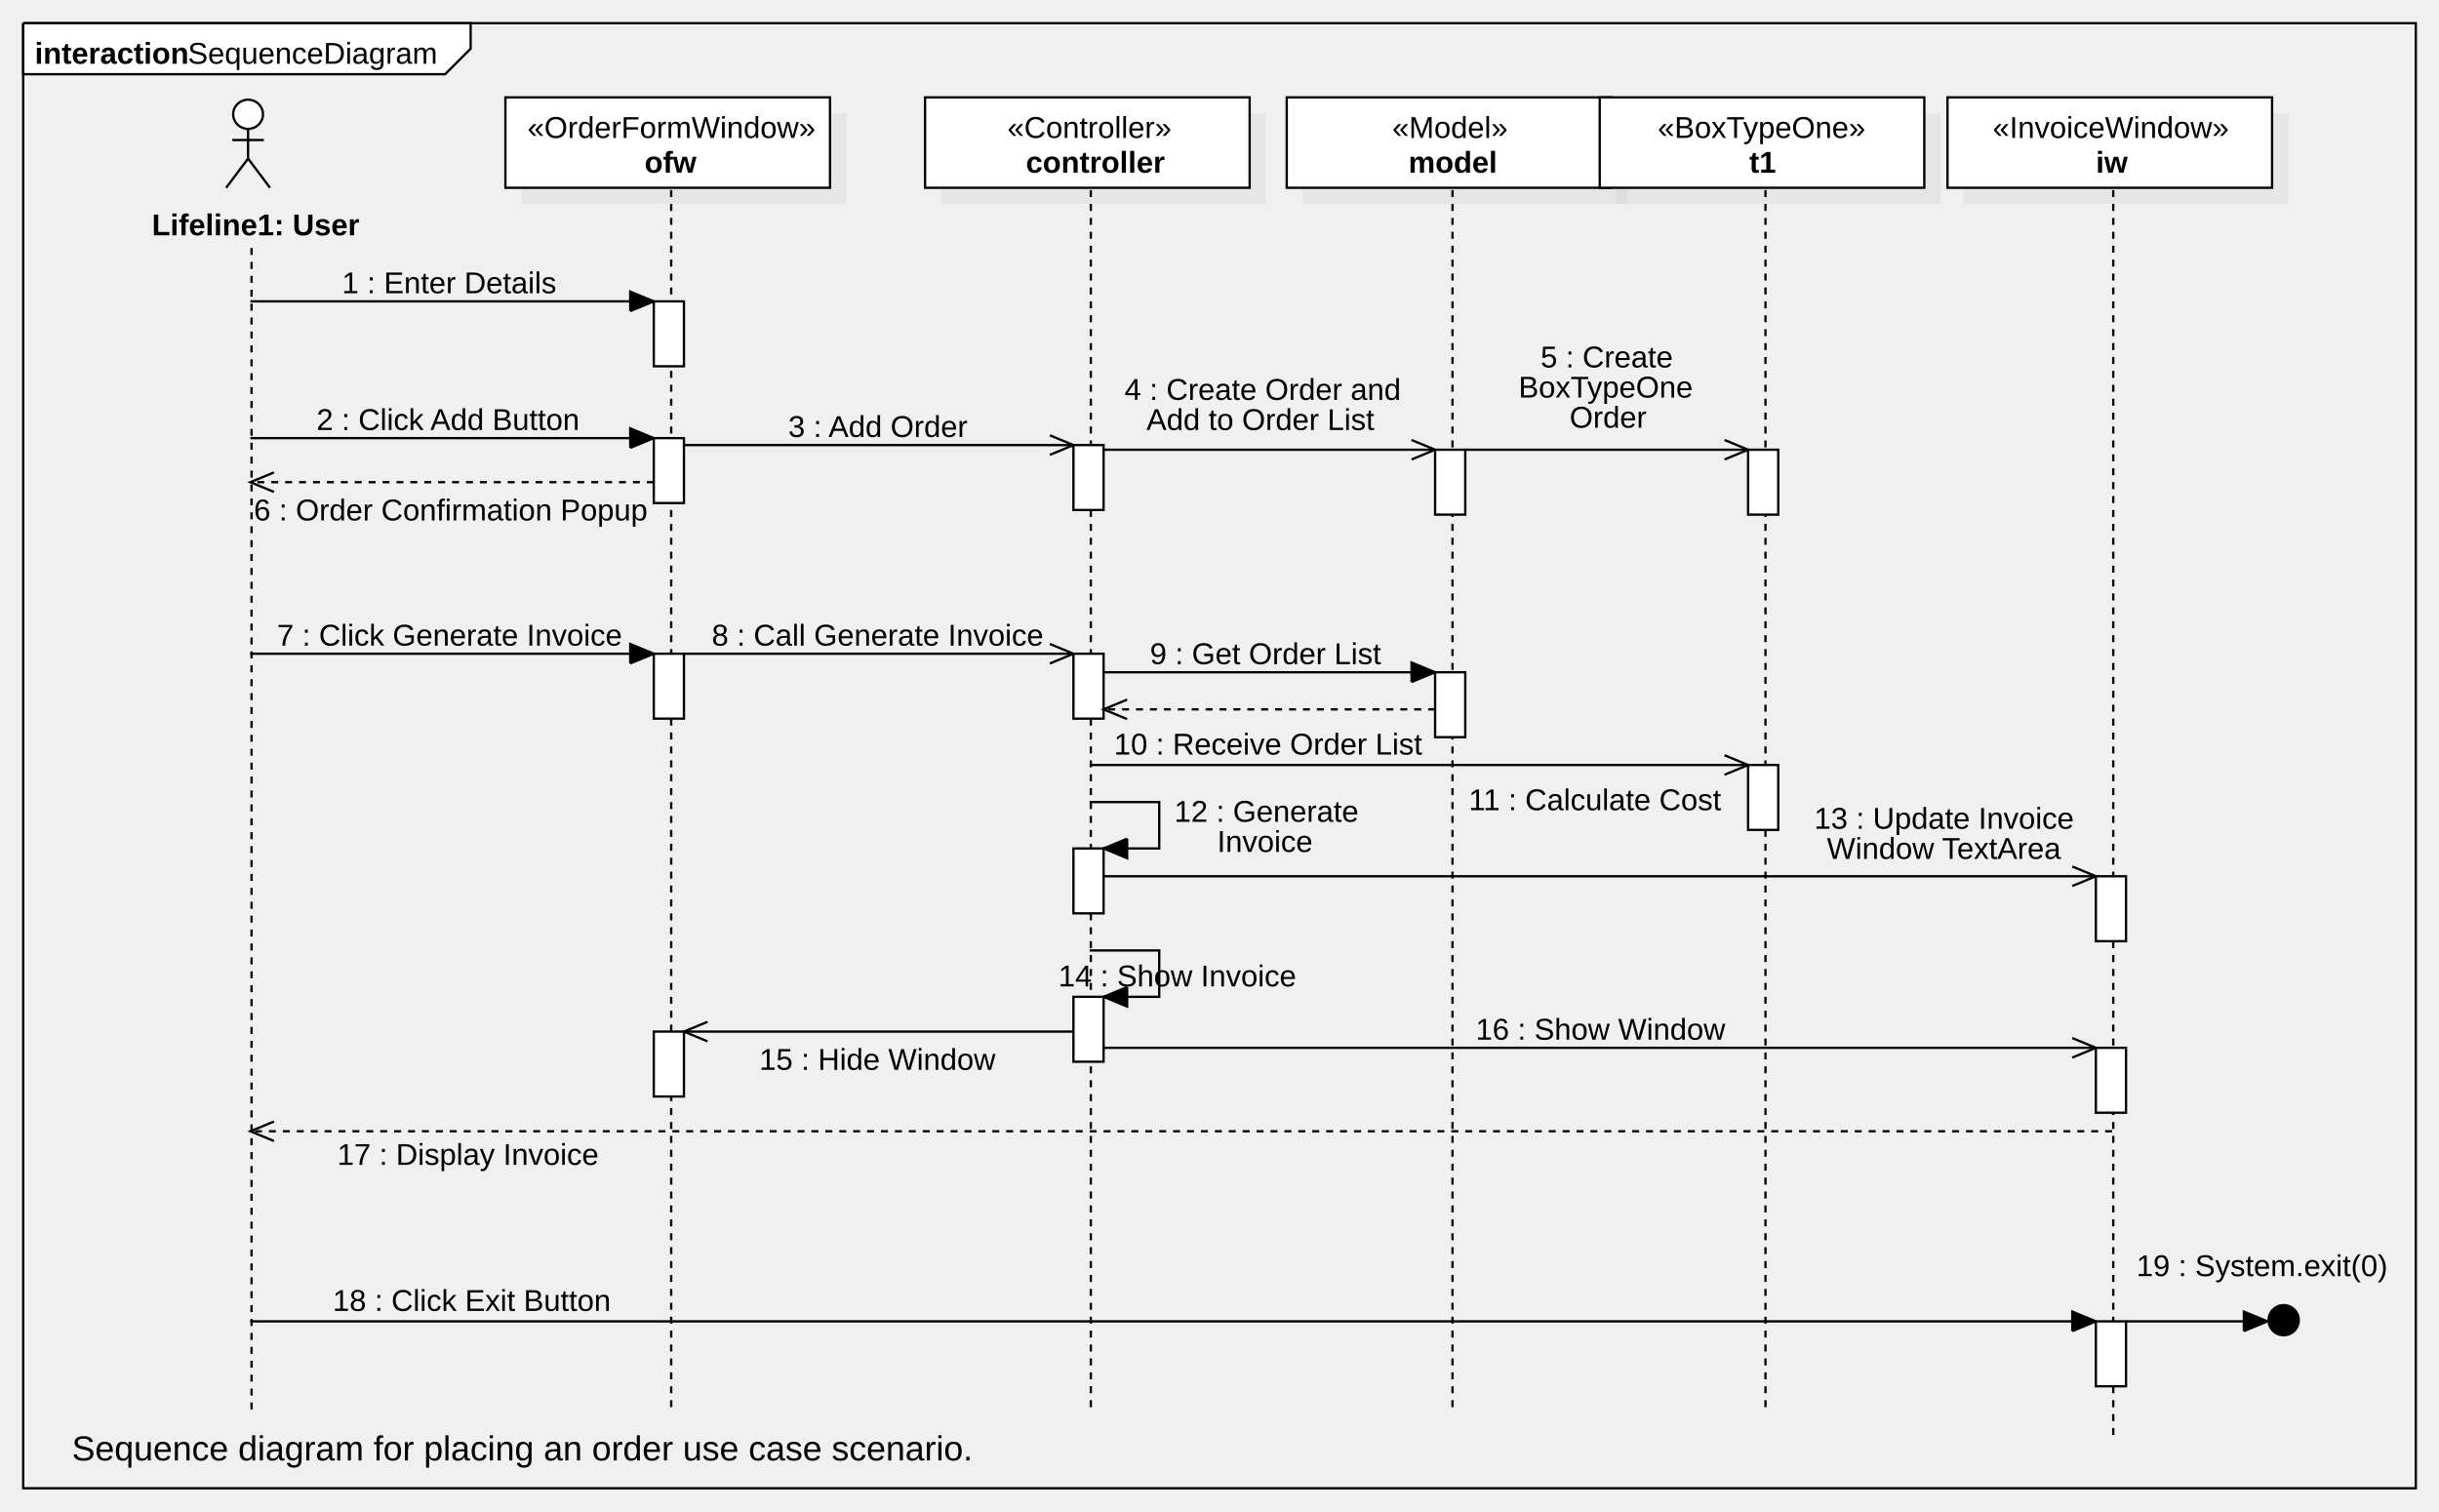
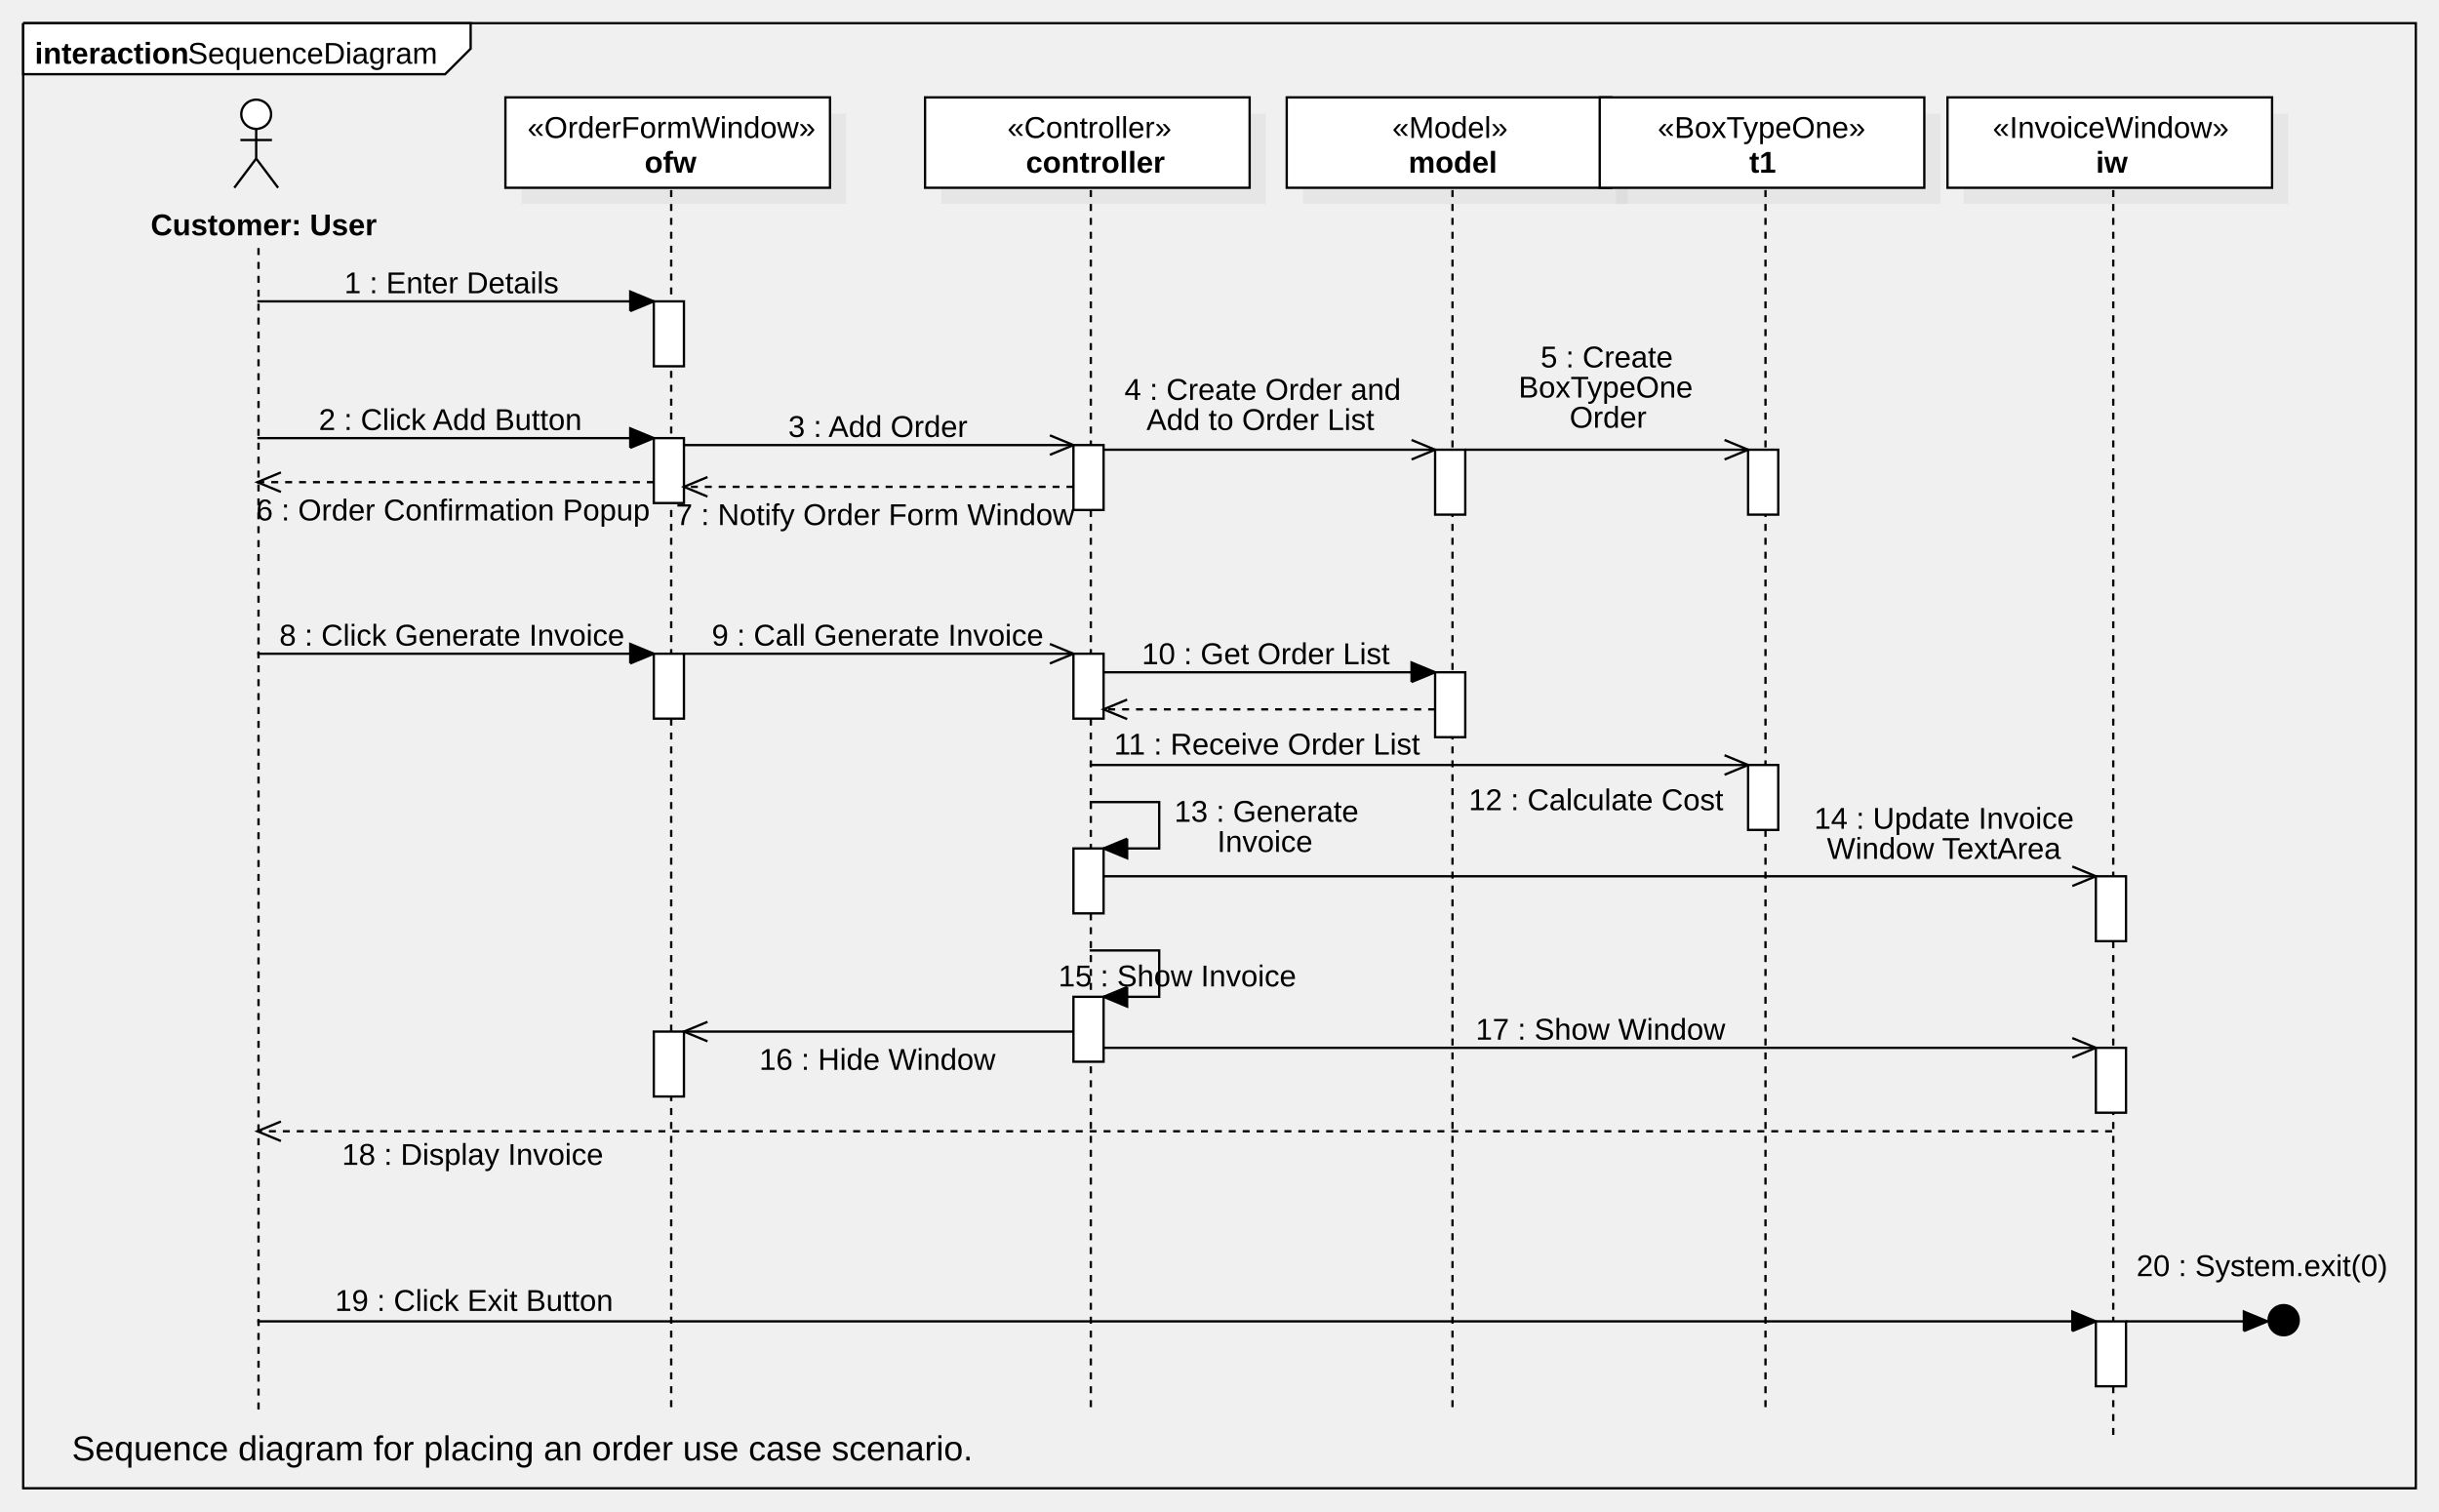
<svg xmlns="http://www.w3.org/2000/svg" version="1.1" width="1052" height="652">
  <defs />
  <g>
    <g transform="translate(2,2) scale(1,1)">
      <path fill="none" stroke="#000000" d="M 8 8 L 1040 8 L 1040 640 L 8 640 L 8 8" stroke-miterlimit="10" />
    </g>
    <g transform="translate(2,2) scale(1,1)">
      <path fill="#ffffff" stroke="none" d="M 8 8 L 8 30 L 190 30 L 201 19 L 201 8 L 8 8" />
    </g>
    <g transform="translate(2,2) scale(1,1)">
      <path fill="none" stroke="#000000" d="M 8 8 L 8 30 L 190 30 L 201 19 L 201 8 L 8 8 L 8 8" stroke-miterlimit="10" />
    </g>
    <g transform="translate(2,2) scale(1,1)">
      <g>
        <path fill="none" stroke="none" />
        <text fill="#000000" stroke="none" font-family="Arial" font-size="13px" font-style="normal" font-weight="normal" text-decoration="none" x="79" y="25.5">SequenceDiagram</text>
      </g>
    </g>
    <g transform="translate(2,2) scale(1,1)">
      <g>
        <path fill="none" stroke="none" />
        <text fill="#000000" stroke="none" font-family="Arial" font-size="13px" font-style="normal" font-weight="bold" text-decoration="none" x="13" y="25.5">interaction</text>
      </g>
    </g>
    <g transform="translate(2,2) scale(1,1)">
      <rect fill="#C0C0C0" stroke="none" x="223" y="47" width="140" height="39" opacity="0.2" />
    </g>
    <g transform="translate(2,2) scale(1,1)">
      <rect fill="#ffffff" stroke="none" x="216" y="40" width="140" height="39" />
    </g>
    <g transform="translate(2,2) scale(1,1)">
      <path fill="none" stroke="#000000" d="M 216 40 L 356 40 L 356 79 L 216 79 L 216 40 Z Z" stroke-miterlimit="10" />
    </g>
    <g transform="translate(2,2) scale(1,1)">
      <g>
        <path fill="none" stroke="none" />
        <text fill="#000000" stroke="none" font-family="Arial" font-size="13px" font-style="normal" font-weight="normal" text-decoration="none" x="225.5" y="57.5">«OrderFormWindow»</text>
      </g>
    </g>
    <g transform="translate(2,2) scale(1,1)">
      <g>
        <path fill="none" stroke="none" />
        <text fill="#000000" stroke="none" font-family="Arial" font-size="13px" font-style="normal" font-weight="bold" text-decoration="none" x="276" y="72.5">ofw</text>
      </g>
    </g>
    <g transform="translate(2,2) scale(1,1)">
      <path fill="none" stroke="#000000" d="M 287.5 80 L 287.5 608" stroke-miterlimit="10" stroke-dasharray="3" />
    </g>
    <g transform="translate(2,2) scale(1,1)">
      <rect fill="#C0C0C0" stroke="none" x="404" y="47" width="140" height="39" opacity="0.2" />
    </g>
    <g transform="translate(2,2) scale(1,1)">
      <rect fill="#ffffff" stroke="none" x="397" y="40" width="140" height="39" />
    </g>
    <g transform="translate(2,2) scale(1,1)">
      <path fill="none" stroke="#000000" d="M 397 40 L 537 40 L 537 79 L 397 79 L 397 40 Z Z" stroke-miterlimit="10" />
    </g>
    <g transform="translate(2,2) scale(1,1)">
      <g>
        <path fill="none" stroke="none" />
        <text fill="#000000" stroke="none" font-family="Arial" font-size="13px" font-style="normal" font-weight="normal" text-decoration="none" x="432.5" y="57.5">«Controller»</text>
      </g>
    </g>
    <g transform="translate(2,2) scale(1,1)">
      <g>
        <path fill="none" stroke="none" />
        <text fill="#000000" stroke="none" font-family="Arial" font-size="13px" font-style="normal" font-weight="bold" text-decoration="none" x="440.5" y="72.5">controller</text>
      </g>
    </g>
    <g transform="translate(2,2) scale(1,1)">
      <path fill="none" stroke="#000000" d="M 468.5 80 L 468.5 608" stroke-miterlimit="10" stroke-dasharray="3" />
    </g>
    <g transform="translate(2,2) scale(1,1)">
      <rect fill="#C0C0C0" stroke="none" x="560" y="47" width="140" height="39" opacity="0.2" />
    </g>
    <g transform="translate(2,2) scale(1,1)">
      <rect fill="#ffffff" stroke="none" x="553" y="40" width="140" height="39" />
    </g>
    <g transform="translate(2,2) scale(1,1)">
      <path fill="none" stroke="#000000" d="M 553 40 L 693 40 L 693 79 L 553 79 L 553 40 Z Z" stroke-miterlimit="10" />
    </g>
    <g transform="translate(2,2) scale(1,1)">
      <g>
        <path fill="none" stroke="none" />
        <text fill="#000000" stroke="none" font-family="Arial" font-size="13px" font-style="normal" font-weight="normal" text-decoration="none" x="598.5" y="57.5">«Model»</text>
      </g>
    </g>
    <g transform="translate(2,2) scale(1,1)">
      <g>
        <path fill="none" stroke="none" />
        <text fill="#000000" stroke="none" font-family="Arial" font-size="13px" font-style="normal" font-weight="bold" text-decoration="none" x="605.5" y="72.5">model</text>
      </g>
    </g>
    <g transform="translate(2,2) scale(1,1)">
      <path fill="none" stroke="#000000" d="M 624.5 80 L 624.5 608" stroke-miterlimit="10" stroke-dasharray="3" />
    </g>
    <g transform="translate(2,2) scale(1,1)">
      <rect fill="#C0C0C0" stroke="none" x="695" y="47" width="140" height="39" opacity="0.2" />
    </g>
    <g transform="translate(2,2) scale(1,1)">
      <rect fill="#ffffff" stroke="none" x="688" y="40" width="140" height="39" />
    </g>
    <g transform="translate(2,2) scale(1,1)">
      <path fill="none" stroke="#000000" d="M 688 40 L 828 40 L 828 79 L 688 79 L 688 40 Z Z" stroke-miterlimit="10" />
    </g>
    <g transform="translate(2,2) scale(1,1)">
      <g>
        <path fill="none" stroke="none" />
        <text fill="#000000" stroke="none" font-family="Arial" font-size="13px" font-style="normal" font-weight="normal" text-decoration="none" x="713" y="57.5">«BoxTypeOne»</text>
      </g>
    </g>
    <g transform="translate(2,2) scale(1,1)">
      <g>
        <path fill="none" stroke="none" />
        <text fill="#000000" stroke="none" font-family="Arial" font-size="13px" font-style="normal" font-weight="bold" text-decoration="none" x="752.5" y="72.5">t1</text>
      </g>
    </g>
    <g transform="translate(2,2) scale(1,1)">
      <path fill="none" stroke="#000000" d="M 759.5 80 L 759.5 608" stroke-miterlimit="10" stroke-dasharray="3" />
    </g>
    <g transform="translate(2,2) scale(1,1)">
      <rect fill="#C0C0C0" stroke="none" x="845" y="47" width="140" height="39" opacity="0.2" />
    </g>
    <g transform="translate(2,2) scale(1,1)">
      <rect fill="#ffffff" stroke="none" x="838" y="40" width="140" height="39" />
    </g>
    <g transform="translate(2,2) scale(1,1)">
      <path fill="none" stroke="#000000" d="M 838 40 L 978 40 L 978 79 L 838 79 L 838 40 Z Z" stroke-miterlimit="10" />
    </g>
    <g transform="translate(2,2) scale(1,1)">
      <g>
        <path fill="none" stroke="none" />
        <text fill="#000000" stroke="none" font-family="Arial" font-size="13px" font-style="normal" font-weight="normal" text-decoration="none" x="857.5" y="57.5">«InvoiceWindow»</text>
      </g>
    </g>
    <g transform="translate(2,2) scale(1,1)">
      <g>
        <path fill="none" stroke="none" />
        <text fill="#000000" stroke="none" font-family="Arial" font-size="13px" font-style="normal" font-weight="bold" text-decoration="none" x="902" y="72.5">iw</text>
      </g>
    </g>
    <g transform="translate(2,2) scale(1,1)">
      <path fill="none" stroke="#000000" d="M 909.5 80 L 909.5 617" stroke-miterlimit="10" stroke-dasharray="3" />
    </g>
    <g transform="translate(2,2) scale(1,1)">
      <g>
        <path fill="none" stroke="none" />
        <text fill="#000000" stroke="none" font-family="Arial" font-size="15px" font-style="normal" font-weight="normal" text-decoration="none" x="29" y="628">Sequence diagram for placing an order use case scenario.</text>
      </g>
    </g>
    <g transform="translate(2,2) scale(1,1)">
      <path fill="#000000" stroke="none" d="M 976 567.5 C 976 563.634 979.134 560.5 983 560.5 C 986.866 560.5 990 563.634 990 567.5 C 990 571.366 986.866 574.5 983 574.5 C 979.134 574.5 976 571.366 976 567.5 Z" />
    </g>
    <g transform="translate(2,2) scale(1,1)">
-       <path fill="#ffffff" stroke="none" d="M 98.571 47.3 C 98.571 43.821 101.449 41 105 41 C 108.551 41 111.429 43.821 111.429 47.3 C 111.429 50.779 108.551 53.6 105 53.6 C 101.449 53.6 98.571 50.779 98.571 47.3 Z" />
-     </g>
-     <g transform="translate(2,2) scale(1,1)">
-       <path fill="none" stroke="#000000" d="M 98.571 47.3 C 98.571 43.821 101.449 41 105 41 C 108.551 41 111.429 43.821 111.429 47.3 C 111.429 50.779 108.551 53.6 105 53.6 C 101.449 53.6 98.571 50.779 98.571 47.3 Z" stroke-miterlimit="10" />
-     </g>
-     <g transform="translate(2,2) scale(1,1)">
-       <path fill="none" stroke="#000000" d="M 105 53.6 L 105 66.4" stroke-miterlimit="10" />
-     </g>
-     <g transform="translate(2,2) scale(1,1)">
-       <path fill="none" stroke="#000000" d="M 98.193 58.4 L 111.807 58.4" stroke-miterlimit="10" />
-     </g>
-     <g transform="translate(2,2) scale(1,1)">
-       <path fill="none" stroke="#000000" d="M 105 66.4 L 95.545 79" stroke-miterlimit="10" />
-     </g>
-     <g transform="translate(2,2) scale(1,1)">
-       <path fill="none" stroke="#000000" d="M 105 66.4 L 114.455 79" stroke-miterlimit="10" />
-     </g>
-     <g transform="translate(2,2) scale(1,1)">
-       <g>
-         <path fill="none" stroke="none" />
-         <text fill="#000000" stroke="none" font-family="Arial" font-size="13px" font-style="normal" font-weight="bold" text-decoration="none" x="63.5" y="99.5">Lifeline1: User</text>
-       </g>
-     </g>
-     <g transform="translate(2,2) scale(1,1)">
-       <path fill="none" stroke="#000000" d="M 106.5 105 L 106.5 608" stroke-miterlimit="10" stroke-dasharray="3" />
-     </g>
-     <g transform="translate(2,2) scale(1,1)">
-       <path fill="none" stroke="#000000" d="M 106 128 L 280 128" stroke-miterlimit="10" />
+       <path fill="#ffffff" stroke="none" d="M 102.071 47.3 C 102.071 43.821 104.949 41 108.5 41 C 112.051 41 114.929 43.821 114.929 47.3 C 114.929 50.779 112.051 53.6 108.5 53.6 C 104.949 53.6 102.071 50.779 102.071 47.3 Z" />
+     </g>
+     <g transform="translate(2,2) scale(1,1)">
+       <path fill="none" stroke="#000000" d="M 102.071 47.3 C 102.071 43.821 104.949 41 108.5 41 C 112.051 41 114.929 43.821 114.929 47.3 C 114.929 50.779 112.051 53.6 108.5 53.6 C 104.949 53.6 102.071 50.779 102.071 47.3 Z" stroke-miterlimit="10" />
+     </g>
+     <g transform="translate(2,2) scale(1,1)">
+       <path fill="none" stroke="#000000" d="M 108.5 53.6 L 108.5 66.4" stroke-miterlimit="10" />
+     </g>
+     <g transform="translate(2,2) scale(1,1)">
+       <path fill="none" stroke="#000000" d="M 101.693 58.4 L 115.307 58.4" stroke-miterlimit="10" />
+     </g>
+     <g transform="translate(2,2) scale(1,1)">
+       <path fill="none" stroke="#000000" d="M 108.5 66.4 L 99.045 79" stroke-miterlimit="10" />
+     </g>
+     <g transform="translate(2,2) scale(1,1)">
+       <path fill="none" stroke="#000000" d="M 108.5 66.4 L 117.955 79" stroke-miterlimit="10" />
+     </g>
+     <g transform="translate(2,2) scale(1,1)">
+       <g>
+         <path fill="none" stroke="none" />
+         <text fill="#000000" stroke="none" font-family="Arial" font-size="13px" font-style="normal" font-weight="bold" text-decoration="none" x="63" y="99.5">Customer: User</text>
+       </g>
+     </g>
+     <g transform="translate(2,2) scale(1,1)">
+       <path fill="none" stroke="#000000" d="M 109.5 105 L 109.5 608" stroke-miterlimit="10" stroke-dasharray="3" />
+     </g>
+     <g transform="translate(2,2) scale(1,1)">
+       <path fill="none" stroke="#000000" d="M 109 128 L 280 128" stroke-miterlimit="10" />
    </g>
    <g transform="translate(2,2) scale(1,1)">
      <path fill="#000000" stroke="none" d="M 269.837 132.21 L 280 128 L 269.837 123.79" />
    </g>
    <g transform="translate(2,2) scale(1,1)">
      <path fill="none" stroke="#000000" d="M 269.837 132.21 L 280 128 L 269.837 123.79 L 269.837 132.21" stroke-miterlimit="10" />
    </g>
    <g transform="translate(2,2) scale(1,1)">
      <g>
        <path fill="none" stroke="none" />
-         <text fill="#000000" stroke="none" font-family="Arial" font-size="13px" font-style="normal" font-weight="normal" text-decoration="none" x="145.5" y="124.5">1 : Enter Details</text>
+         <text fill="#000000" stroke="none" font-family="Arial" font-size="13px" font-style="normal" font-weight="normal" text-decoration="none" x="146.5" y="124.5">1 : Enter Details</text>
      </g>
    </g>
    <g transform="translate(2,2) scale(1,1)">
      <rect fill="#ffffff" stroke="none" x="280" y="128" width="13" height="28" />
    </g>
    <g transform="translate(2,2) scale(1,1)">
      <path fill="none" stroke="#000000" d="M 280 128 L 293 128 L 293 156 L 280 156 L 280 128 Z Z" stroke-miterlimit="10" />
    </g>
    <g transform="translate(2,2) scale(1,1)">
-       <path fill="none" stroke="#000000" d="M 106 187 L 280 187" stroke-miterlimit="10" />
+       <path fill="none" stroke="#000000" d="M 109 187 L 280 187" stroke-miterlimit="10" />
    </g>
    <g transform="translate(2,2) scale(1,1)">
      <path fill="#000000" stroke="none" d="M 269.837 191.21 L 280 187 L 269.837 182.79" />
    </g>
    <g transform="translate(2,2) scale(1,1)">
      <path fill="none" stroke="#000000" d="M 269.837 191.21 L 280 187 L 269.837 182.79 L 269.837 191.21" stroke-miterlimit="10" />
    </g>
    <g transform="translate(2,2) scale(1,1)">
      <g>
        <path fill="none" stroke="none" />
-         <text fill="#000000" stroke="none" font-family="Arial" font-size="13px" font-style="normal" font-weight="normal" text-decoration="none" x="134.5" y="183.5">2 : Click Add Button</text>
+         <text fill="#000000" stroke="none" font-family="Arial" font-size="13px" font-style="normal" font-weight="normal" text-decoration="none" x="135.5" y="183.5">2 : Click Add Button</text>
      </g>
    </g>
    <g transform="translate(2,2) scale(1,1)">
      <rect fill="#ffffff" stroke="none" x="280" y="187" width="13" height="28" />
    </g>
    <g transform="translate(2,2) scale(1,1)">
      <path fill="none" stroke="#000000" d="M 280 187 L 293 187 L 293 215 L 280 215 L 280 187 Z Z" stroke-miterlimit="10" />
    </g>
    <g transform="translate(2,2) scale(1,1)">
      <path fill="none" stroke="#000000" d="M 293 190 L 461 190" stroke-miterlimit="10" />
    </g>
    <g transform="translate(2,2) scale(1,1)">
      <path fill="none" stroke="#000000" d="M 450.837 194.21 L 461 190 L 450.837 185.79" stroke-miterlimit="10" />
    </g>
    <g transform="translate(2,2) scale(1,1)">
      <g>
        <path fill="none" stroke="none" />
        <text fill="#000000" stroke="none" font-family="Arial" font-size="13px" font-style="normal" font-weight="normal" text-decoration="none" x="338" y="186.5">3 : Add Order</text>
      </g>
    </g>
    <g transform="translate(2,2) scale(1,1)">
      <rect fill="#ffffff" stroke="none" x="461" y="190" width="13" height="28" />
    </g>
    <g transform="translate(2,2) scale(1,1)">
      <path fill="none" stroke="#000000" d="M 461 190 L 474 190 L 474 218 L 461 218 L 461 190 Z Z" stroke-miterlimit="10" />
    </g>
    <g transform="translate(2,2) scale(1,1)">
      <path fill="none" stroke="#000000" d="M 474 192 L 617 192" stroke-miterlimit="10" />
    </g>
    <g transform="translate(2,2) scale(1,1)">
      <path fill="none" stroke="#000000" d="M 606.837 196.21 L 617 192 L 606.837 187.79" stroke-miterlimit="10" />
    </g>
    <g transform="translate(2,2) scale(1,1)">
      <g>
        <path fill="none" stroke="none" />
        <text fill="#000000" stroke="none" font-family="Arial" font-size="13px" font-style="normal" font-weight="normal" text-decoration="none" x="483" y="170.5">4 : Create Order and</text>
        <text fill="#000000" stroke="none" font-family="Arial" font-size="13px" font-style="normal" font-weight="normal" text-decoration="none" x="492.5" y="183.5">Add to Order List</text>
      </g>
    </g>
    <g transform="translate(2,2) scale(1,1)">
      <rect fill="#ffffff" stroke="none" x="617" y="192" width="13" height="28" />
    </g>
    <g transform="translate(2,2) scale(1,1)">
      <path fill="none" stroke="#000000" d="M 617 192 L 630 192 L 630 220 L 617 220 L 617 192 Z Z" stroke-miterlimit="10" />
    </g>
    <g transform="translate(2,2) scale(1,1)">
      <path fill="none" stroke="#000000" d="M 630 192 L 752 192" stroke-miterlimit="10" />
    </g>
    <g transform="translate(2,2) scale(1,1)">
      <path fill="none" stroke="#000000" d="M 741.837 196.21 L 752 192 L 741.837 187.79" stroke-miterlimit="10" />
    </g>
    <g transform="translate(2,2) scale(1,1)">
      <g>
        <path fill="none" stroke="none" />
        <text fill="#000000" stroke="none" font-family="Arial" font-size="13px" font-style="normal" font-weight="normal" text-decoration="none" x="662.5" y="156.5">5 : Create</text>
        <text fill="#000000" stroke="none" font-family="Arial" font-size="13px" font-style="normal" font-weight="normal" text-decoration="none" x="653" y="169.5">BoxTypeOne</text>
        <text fill="#000000" stroke="none" font-family="Arial" font-size="13px" font-style="normal" font-weight="normal" text-decoration="none" x="675" y="182.5">Order</text>
      </g>
    </g>
    <g transform="translate(2,2) scale(1,1)">
      <rect fill="#ffffff" stroke="none" x="752" y="192" width="13" height="28" />
    </g>
    <g transform="translate(2,2) scale(1,1)">
      <path fill="none" stroke="#000000" d="M 752 192 L 765 192 L 765 220 L 752 220 L 752 192 Z Z" stroke-miterlimit="10" />
    </g>
    <g transform="translate(2,2) scale(1,1)">
-       <path fill="none" stroke="#000000" d="M 280 206 L 106 206" stroke-miterlimit="10" stroke-dasharray="3" />
-     </g>
-     <g transform="translate(2,2) scale(1,1)">
-       <path fill="none" stroke="#000000" d="M 116.163 201.79 L 106 206 L 116.163 210.21" stroke-miterlimit="10" />
-     </g>
-     <g transform="translate(2,2) scale(1,1)">
-       <g>
-         <path fill="none" stroke="none" />
-         <text fill="#000000" stroke="none" font-family="Arial" font-size="13px" font-style="normal" font-weight="normal" text-decoration="none" x="107.5" y="222.5">6 : Order Confirmation Popup</text>
-       </g>
-     </g>
-     <g transform="translate(2,2) scale(1,1)">
-       <path fill="none" stroke="#000000" d="M 106 280 L 280 280" stroke-miterlimit="10" />
+       <path fill="none" stroke="#000000" d="M 280 206 L 109 206" stroke-miterlimit="10" stroke-dasharray="3" />
+     </g>
+     <g transform="translate(2,2) scale(1,1)">
+       <path fill="none" stroke="#000000" d="M 119.163 201.79 L 109 206 L 119.163 210.21" stroke-miterlimit="10" />
+     </g>
+     <g transform="translate(2,2) scale(1,1)">
+       <g>
+         <path fill="none" stroke="none" />
+         <text fill="#000000" stroke="none" font-family="Arial" font-size="13px" font-style="normal" font-weight="normal" text-decoration="none" x="108.5" y="222.5">6 : Order Confirmation Popup</text>
+       </g>
+     </g>
+     <g transform="translate(2,2) scale(1,1)">
+       <path fill="none" stroke="#000000" d="M 461 208 L 293 208" stroke-miterlimit="10" stroke-dasharray="3" />
+     </g>
+     <g transform="translate(2,2) scale(1,1)">
+       <path fill="none" stroke="#000000" d="M 303.163 203.79 L 293 208 L 303.163 212.21" stroke-miterlimit="10" />
+     </g>
+     <g transform="translate(2,2) scale(1,1)">
+       <g>
+         <path fill="none" stroke="none" />
+         <text fill="#000000" stroke="none" font-family="Arial" font-size="13px" font-style="normal" font-weight="normal" text-decoration="none" x="289.5" y="224.5">7 : Notify Order Form Window</text>
+       </g>
+     </g>
+     <g transform="translate(2,2) scale(1,1)">
+       <path fill="none" stroke="#000000" d="M 109 280 L 280 280" stroke-miterlimit="10" />
    </g>
    <g transform="translate(2,2) scale(1,1)">
      <path fill="#000000" stroke="none" d="M 269.837 284.21 L 280 280 L 269.837 275.79" />
    </g>
    <g transform="translate(2,2) scale(1,1)">
      <path fill="none" stroke="#000000" d="M 269.837 284.21 L 280 280 L 269.837 275.79 L 269.837 284.21" stroke-miterlimit="10" />
    </g>
    <g transform="translate(2,2) scale(1,1)">
      <g>
        <path fill="none" stroke="none" />
-         <text fill="#000000" stroke="none" font-family="Arial" font-size="13px" font-style="normal" font-weight="normal" text-decoration="none" x="117.5" y="276.5">7 : Click Generate Invoice</text>
+         <text fill="#000000" stroke="none" font-family="Arial" font-size="13px" font-style="normal" font-weight="normal" text-decoration="none" x="118.5" y="276.5">8 : Click Generate Invoice</text>
      </g>
    </g>
    <g transform="translate(2,2) scale(1,1)">
      <rect fill="#ffffff" stroke="none" x="280" y="280" width="13" height="28" />
    </g>
    <g transform="translate(2,2) scale(1,1)">
      <path fill="none" stroke="#000000" d="M 280 280 L 293 280 L 293 308 L 280 308 L 280 280 Z Z" stroke-miterlimit="10" />
    </g>
    <g transform="translate(2,2) scale(1,1)">
      <path fill="none" stroke="#000000" d="M 293 280 L 461 280" stroke-miterlimit="10" />
    </g>
    <g transform="translate(2,2) scale(1,1)">
      <path fill="none" stroke="#000000" d="M 450.837 284.21 L 461 280 L 450.837 275.79" stroke-miterlimit="10" />
    </g>
    <g transform="translate(2,2) scale(1,1)">
      <g>
        <path fill="none" stroke="none" />
-         <text fill="#000000" stroke="none" font-family="Arial" font-size="13px" font-style="normal" font-weight="normal" text-decoration="none" x="305" y="276.5">8 : Call Generate Invoice</text>
+         <text fill="#000000" stroke="none" font-family="Arial" font-size="13px" font-style="normal" font-weight="normal" text-decoration="none" x="305" y="276.5">9 : Call Generate Invoice</text>
      </g>
    </g>
    <g transform="translate(2,2) scale(1,1)">
      <rect fill="#ffffff" stroke="none" x="461" y="280" width="13" height="28" />
    </g>
    <g transform="translate(2,2) scale(1,1)">
      <path fill="none" stroke="#000000" d="M 461 280 L 474 280 L 474 308 L 461 308 L 461 280 Z Z" stroke-miterlimit="10" />
    </g>
    <g transform="translate(2,2) scale(1,1)">
      <path fill="none" stroke="#000000" d="M 474 288 L 617 288" stroke-miterlimit="10" />
    </g>
    <g transform="translate(2,2) scale(1,1)">
      <path fill="#000000" stroke="none" d="M 606.837 292.21 L 617 288 L 606.837 283.79" />
    </g>
    <g transform="translate(2,2) scale(1,1)">
      <path fill="none" stroke="#000000" d="M 606.837 292.21 L 617 288 L 606.837 283.79 L 606.837 292.21" stroke-miterlimit="10" />
    </g>
    <g transform="translate(2,2) scale(1,1)">
      <g>
        <path fill="none" stroke="none" />
-         <text fill="#000000" stroke="none" font-family="Arial" font-size="13px" font-style="normal" font-weight="normal" text-decoration="none" x="494" y="284.5">9 : Get Order List</text>
+         <text fill="#000000" stroke="none" font-family="Arial" font-size="13px" font-style="normal" font-weight="normal" text-decoration="none" x="490.5" y="284.5">10 : Get Order List</text>
      </g>
    </g>
    <g transform="translate(2,2) scale(1,1)">
      <rect fill="#ffffff" stroke="none" x="617" y="288" width="13" height="28" />
    </g>
    <g transform="translate(2,2) scale(1,1)">
      <path fill="none" stroke="#000000" d="M 617 288 L 630 288 L 630 316 L 617 316 L 617 288 Z Z" stroke-miterlimit="10" />
    </g>
    <g transform="translate(2,2) scale(1,1)">
      <path fill="none" stroke="#000000" d="M 617 304 L 474 304" stroke-miterlimit="10" stroke-dasharray="3" />
    </g>
    <g transform="translate(2,2) scale(1,1)">
      <path fill="none" stroke="#000000" d="M 484.163 299.79 L 474 304 L 484.163 308.21" stroke-miterlimit="10" />
    </g>
    <g transform="translate(2,2) scale(1,1)">
      <g>
        <path fill="none" stroke="none" />
-         <text fill="#000000" stroke="none" font-family="Arial" font-size="13px" font-style="normal" font-weight="normal" text-decoration="none" x="478.5" y="323.5">10 : Receive Order List</text>
+         <text fill="#000000" stroke="none" font-family="Arial" font-size="13px" font-style="normal" font-weight="normal" text-decoration="none" x="478.5" y="323.5">11 : Receive Order List</text>
      </g>
    </g>
    <g transform="translate(2,2) scale(1,1)">
      <path fill="none" stroke="#000000" d="M 468 328 L 752 328" stroke-miterlimit="10" />
    </g>
    <g transform="translate(2,2) scale(1,1)">
      <path fill="none" stroke="#000000" d="M 741.837 332.21 L 752 328 L 741.837 323.79" stroke-miterlimit="10" />
    </g>
    <g transform="translate(2,2) scale(1,1)">
      <g>
        <path fill="none" stroke="none" />
-         <text fill="#000000" stroke="none" font-family="Arial" font-size="13px" font-style="normal" font-weight="normal" text-decoration="none" x="631.5" y="347.5">11 : Calculate Cost</text>
+         <text fill="#000000" stroke="none" font-family="Arial" font-size="13px" font-style="normal" font-weight="normal" text-decoration="none" x="631.5" y="347.5">12 : Calculate Cost</text>
      </g>
    </g>
    <g transform="translate(2,2) scale(1,1)">
      <rect fill="#ffffff" stroke="none" x="752" y="328" width="13" height="28" />
    </g>
    <g transform="translate(2,2) scale(1,1)">
      <path fill="none" stroke="#000000" d="M 752 328 L 765 328 L 765 356 L 752 356 L 752 328 Z Z" stroke-miterlimit="10" />
    </g>
    <g transform="translate(2,2) scale(1,1)">
      <path fill="none" stroke="#000000" d="M 468 344 L 498 344 L 498 364 L 474 364" stroke-miterlimit="10" />
    </g>
    <g transform="translate(2,2) scale(1,1)">
      <path fill="#000000" stroke="none" d="M 484.163 359.79 L 474 364 L 484.163 368.21" />
    </g>
    <g transform="translate(2,2) scale(1,1)">
      <path fill="none" stroke="#000000" d="M 484.163 359.79 L 474 364 L 484.163 368.21 L 484.163 359.79" stroke-miterlimit="10" />
    </g>
    <g transform="translate(2,2) scale(1,1)">
      <g>
        <path fill="none" stroke="none" />
-         <text fill="#000000" stroke="none" font-family="Arial" font-size="13px" font-style="normal" font-weight="normal" text-decoration="none" x="504.5" y="352.5">12 : Generate</text>
+         <text fill="#000000" stroke="none" font-family="Arial" font-size="13px" font-style="normal" font-weight="normal" text-decoration="none" x="504.5" y="352.5">13 : Generate</text>
        <text fill="#000000" stroke="none" font-family="Arial" font-size="13px" font-style="normal" font-weight="normal" text-decoration="none" x="523" y="365.5">Invoice</text>
      </g>
    </g>
    <g transform="translate(2,2) scale(1,1)">
      <rect fill="#ffffff" stroke="none" x="461" y="364" width="13" height="28" />
    </g>
    <g transform="translate(2,2) scale(1,1)">
      <path fill="none" stroke="#000000" d="M 461 364 L 474 364 L 474 392 L 461 392 L 461 364 Z Z" stroke-miterlimit="10" />
    </g>
    <g transform="translate(2,2) scale(1,1)">
      <path fill="none" stroke="#000000" d="M 474 376 L 902 376" stroke-miterlimit="10" />
    </g>
    <g transform="translate(2,2) scale(1,1)">
      <path fill="none" stroke="#000000" d="M 891.837 380.21 L 902 376 L 891.837 371.79" stroke-miterlimit="10" />
    </g>
    <g transform="translate(2,2) scale(1,1)">
      <g>
        <path fill="none" stroke="none" />
-         <text fill="#000000" stroke="none" font-family="Arial" font-size="13px" font-style="normal" font-weight="normal" text-decoration="none" x="780.5" y="355.5">13 : Update Invoice</text>
+         <text fill="#000000" stroke="none" font-family="Arial" font-size="13px" font-style="normal" font-weight="normal" text-decoration="none" x="780.5" y="355.5">14 : Update Invoice</text>
        <text fill="#000000" stroke="none" font-family="Arial" font-size="13px" font-style="normal" font-weight="normal" text-decoration="none" x="786" y="368.5">Window TextArea</text>
      </g>
    </g>
    <g transform="translate(2,2) scale(1,1)">
      <rect fill="#ffffff" stroke="none" x="902" y="376" width="13" height="28" />
    </g>
    <g transform="translate(2,2) scale(1,1)">
      <path fill="none" stroke="#000000" d="M 902 376 L 915 376 L 915 404 L 902 404 L 902 376 Z Z" stroke-miterlimit="10" />
    </g>
    <g transform="translate(2,2) scale(1,1)">
      <path fill="none" stroke="#000000" d="M 468 408 L 498 408 L 498 428 L 474 428" stroke-miterlimit="10" />
    </g>
    <g transform="translate(2,2) scale(1,1)">
      <path fill="#000000" stroke="none" d="M 484.163 423.79 L 474 428 L 484.163 432.21" />
    </g>
    <g transform="translate(2,2) scale(1,1)">
      <path fill="none" stroke="#000000" d="M 484.163 423.79 L 474 428 L 484.163 432.21 L 484.163 423.79" stroke-miterlimit="10" />
    </g>
    <g transform="translate(2,2) scale(1,1)">
      <g>
        <path fill="none" stroke="none" />
-         <text fill="#000000" stroke="none" font-family="Arial" font-size="13px" font-style="normal" font-weight="normal" text-decoration="none" x="454.5" y="423.5">14 : Show Invoice</text>
+         <text fill="#000000" stroke="none" font-family="Arial" font-size="13px" font-style="normal" font-weight="normal" text-decoration="none" x="454.5" y="423.5">15 : Show Invoice</text>
      </g>
    </g>
    <g transform="translate(2,2) scale(1,1)">
      <rect fill="#ffffff" stroke="none" x="461" y="428" width="13" height="28" />
    </g>
    <g transform="translate(2,2) scale(1,1)">
      <path fill="none" stroke="#000000" d="M 461 428 L 474 428 L 474 456 L 461 456 L 461 428 Z Z" stroke-miterlimit="10" />
    </g>
    <g transform="translate(2,2) scale(1,1)">
      <path fill="none" stroke="#000000" d="M 461 443 L 293 443" stroke-miterlimit="10" />
    </g>
    <g transform="translate(2,2) scale(1,1)">
      <path fill="none" stroke="#000000" d="M 303.163 438.79 L 293 443 L 303.163 447.21" stroke-miterlimit="10" />
    </g>
    <g transform="translate(2,2) scale(1,1)">
      <g>
        <path fill="none" stroke="none" />
-         <text fill="#000000" stroke="none" font-family="Arial" font-size="13px" font-style="normal" font-weight="normal" text-decoration="none" x="325.5" y="459.5">15 : Hide Window</text>
+         <text fill="#000000" stroke="none" font-family="Arial" font-size="13px" font-style="normal" font-weight="normal" text-decoration="none" x="325.5" y="459.5">16 : Hide Window</text>
      </g>
    </g>
    <g transform="translate(2,2) scale(1,1)">
      <rect fill="#ffffff" stroke="none" x="280" y="443" width="13" height="28" />
    </g>
    <g transform="translate(2,2) scale(1,1)">
      <path fill="none" stroke="#000000" d="M 280 443 L 293 443 L 293 471 L 280 471 L 280 443 Z Z" stroke-miterlimit="10" />
    </g>
    <g transform="translate(2,2) scale(1,1)">
      <path fill="none" stroke="#000000" d="M 474 450 L 902 450" stroke-miterlimit="10" />
    </g>
    <g transform="translate(2,2) scale(1,1)">
      <path fill="none" stroke="#000000" d="M 891.837 454.21 L 902 450 L 891.837 445.79" stroke-miterlimit="10" />
    </g>
    <g transform="translate(2,2) scale(1,1)">
      <g>
        <path fill="none" stroke="none" />
-         <text fill="#000000" stroke="none" font-family="Arial" font-size="13px" font-style="normal" font-weight="normal" text-decoration="none" x="634.5" y="446.5">16 : Show Window</text>
+         <text fill="#000000" stroke="none" font-family="Arial" font-size="13px" font-style="normal" font-weight="normal" text-decoration="none" x="634.5" y="446.5">17 : Show Window</text>
      </g>
    </g>
    <g transform="translate(2,2) scale(1,1)">
      <rect fill="#ffffff" stroke="none" x="902" y="450" width="13" height="28" />
    </g>
    <g transform="translate(2,2) scale(1,1)">
      <path fill="none" stroke="#000000" d="M 902 450 L 915 450 L 915 478 L 902 478 L 902 450 Z Z" stroke-miterlimit="10" />
    </g>
    <g transform="translate(2,2) scale(1,1)">
-       <path fill="none" stroke="#000000" d="M 909 486 L 106 486" stroke-miterlimit="10" stroke-dasharray="3" />
-     </g>
-     <g transform="translate(2,2) scale(1,1)">
-       <path fill="none" stroke="#000000" d="M 116.163 481.79 L 106 486 L 116.163 490.21" stroke-miterlimit="10" />
-     </g>
-     <g transform="translate(2,2) scale(1,1)">
-       <g>
-         <path fill="none" stroke="none" />
-         <text fill="#000000" stroke="none" font-family="Arial" font-size="13px" font-style="normal" font-weight="normal" text-decoration="none" x="143.5" y="500.5">17 : Display Invoice</text>
-       </g>
-     </g>
-     <g transform="translate(2,2) scale(1,1)">
-       <path fill="none" stroke="#000000" d="M 106 568 L 902 568" stroke-miterlimit="10" />
+       <path fill="none" stroke="#000000" d="M 909 486 L 109 486" stroke-miterlimit="10" stroke-dasharray="3" />
+     </g>
+     <g transform="translate(2,2) scale(1,1)">
+       <path fill="none" stroke="#000000" d="M 119.163 481.79 L 109 486 L 119.163 490.21" stroke-miterlimit="10" />
+     </g>
+     <g transform="translate(2,2) scale(1,1)">
+       <g>
+         <path fill="none" stroke="none" />
+         <text fill="#000000" stroke="none" font-family="Arial" font-size="13px" font-style="normal" font-weight="normal" text-decoration="none" x="145.5" y="500.5">18 : Display Invoice</text>
+       </g>
+     </g>
+     <g transform="translate(2,2) scale(1,1)">
+       <path fill="none" stroke="#000000" d="M 109 568 L 902 568" stroke-miterlimit="10" />
    </g>
    <g transform="translate(2,2) scale(1,1)">
      <path fill="#000000" stroke="none" d="M 891.837 572.21 L 902 568 L 891.837 563.79" />
    </g>
    <g transform="translate(2,2) scale(1,1)">
      <path fill="none" stroke="#000000" d="M 891.837 572.21 L 902 568 L 891.837 563.79 L 891.837 572.21" stroke-miterlimit="10" />
    </g>
    <g transform="translate(2,2) scale(1,1)">
      <g>
        <path fill="none" stroke="none" />
-         <text fill="#000000" stroke="none" font-family="Arial" font-size="13px" font-style="normal" font-weight="normal" text-decoration="none" x="141.5" y="563.5">18 : Click Exit Button</text>
+         <text fill="#000000" stroke="none" font-family="Arial" font-size="13px" font-style="normal" font-weight="normal" text-decoration="none" x="142.5" y="563.5">19 : Click Exit Button</text>
      </g>
    </g>
    <g transform="translate(2,2) scale(1,1)">
      <rect fill="#ffffff" stroke="none" x="902" y="568" width="13" height="28" />
    </g>
    <g transform="translate(2,2) scale(1,1)">
      <path fill="none" stroke="#000000" d="M 902 568 L 915 568 L 915 596 L 902 596 L 902 568 Z Z" stroke-miterlimit="10" />
    </g>
    <g transform="translate(2,2) scale(1,1)">
      <path fill="none" stroke="#000000" d="M 915 568 L 976 568" stroke-miterlimit="10" />
    </g>
    <g transform="translate(2,2) scale(1,1)">
      <path fill="#000000" stroke="none" d="M 965.837 572.21 L 976 568 L 965.837 563.79" />
    </g>
    <g transform="translate(2,2) scale(1,1)">
      <path fill="none" stroke="#000000" d="M 965.837 572.21 L 976 568 L 965.837 563.79 L 965.837 572.21" stroke-miterlimit="10" />
    </g>
    <g transform="translate(2,2) scale(1,1)">
      <g>
        <path fill="none" stroke="none" />
-         <text fill="#000000" stroke="none" font-family="Arial" font-size="13px" font-style="normal" font-weight="normal" text-decoration="none" x="919.5" y="548.5">19 : System.exit(0)</text>
+         <text fill="#000000" stroke="none" font-family="Arial" font-size="13px" font-style="normal" font-weight="normal" text-decoration="none" x="919.5" y="548.5">20 : System.exit(0)</text>
      </g>
    </g>
  </g>
</svg>
